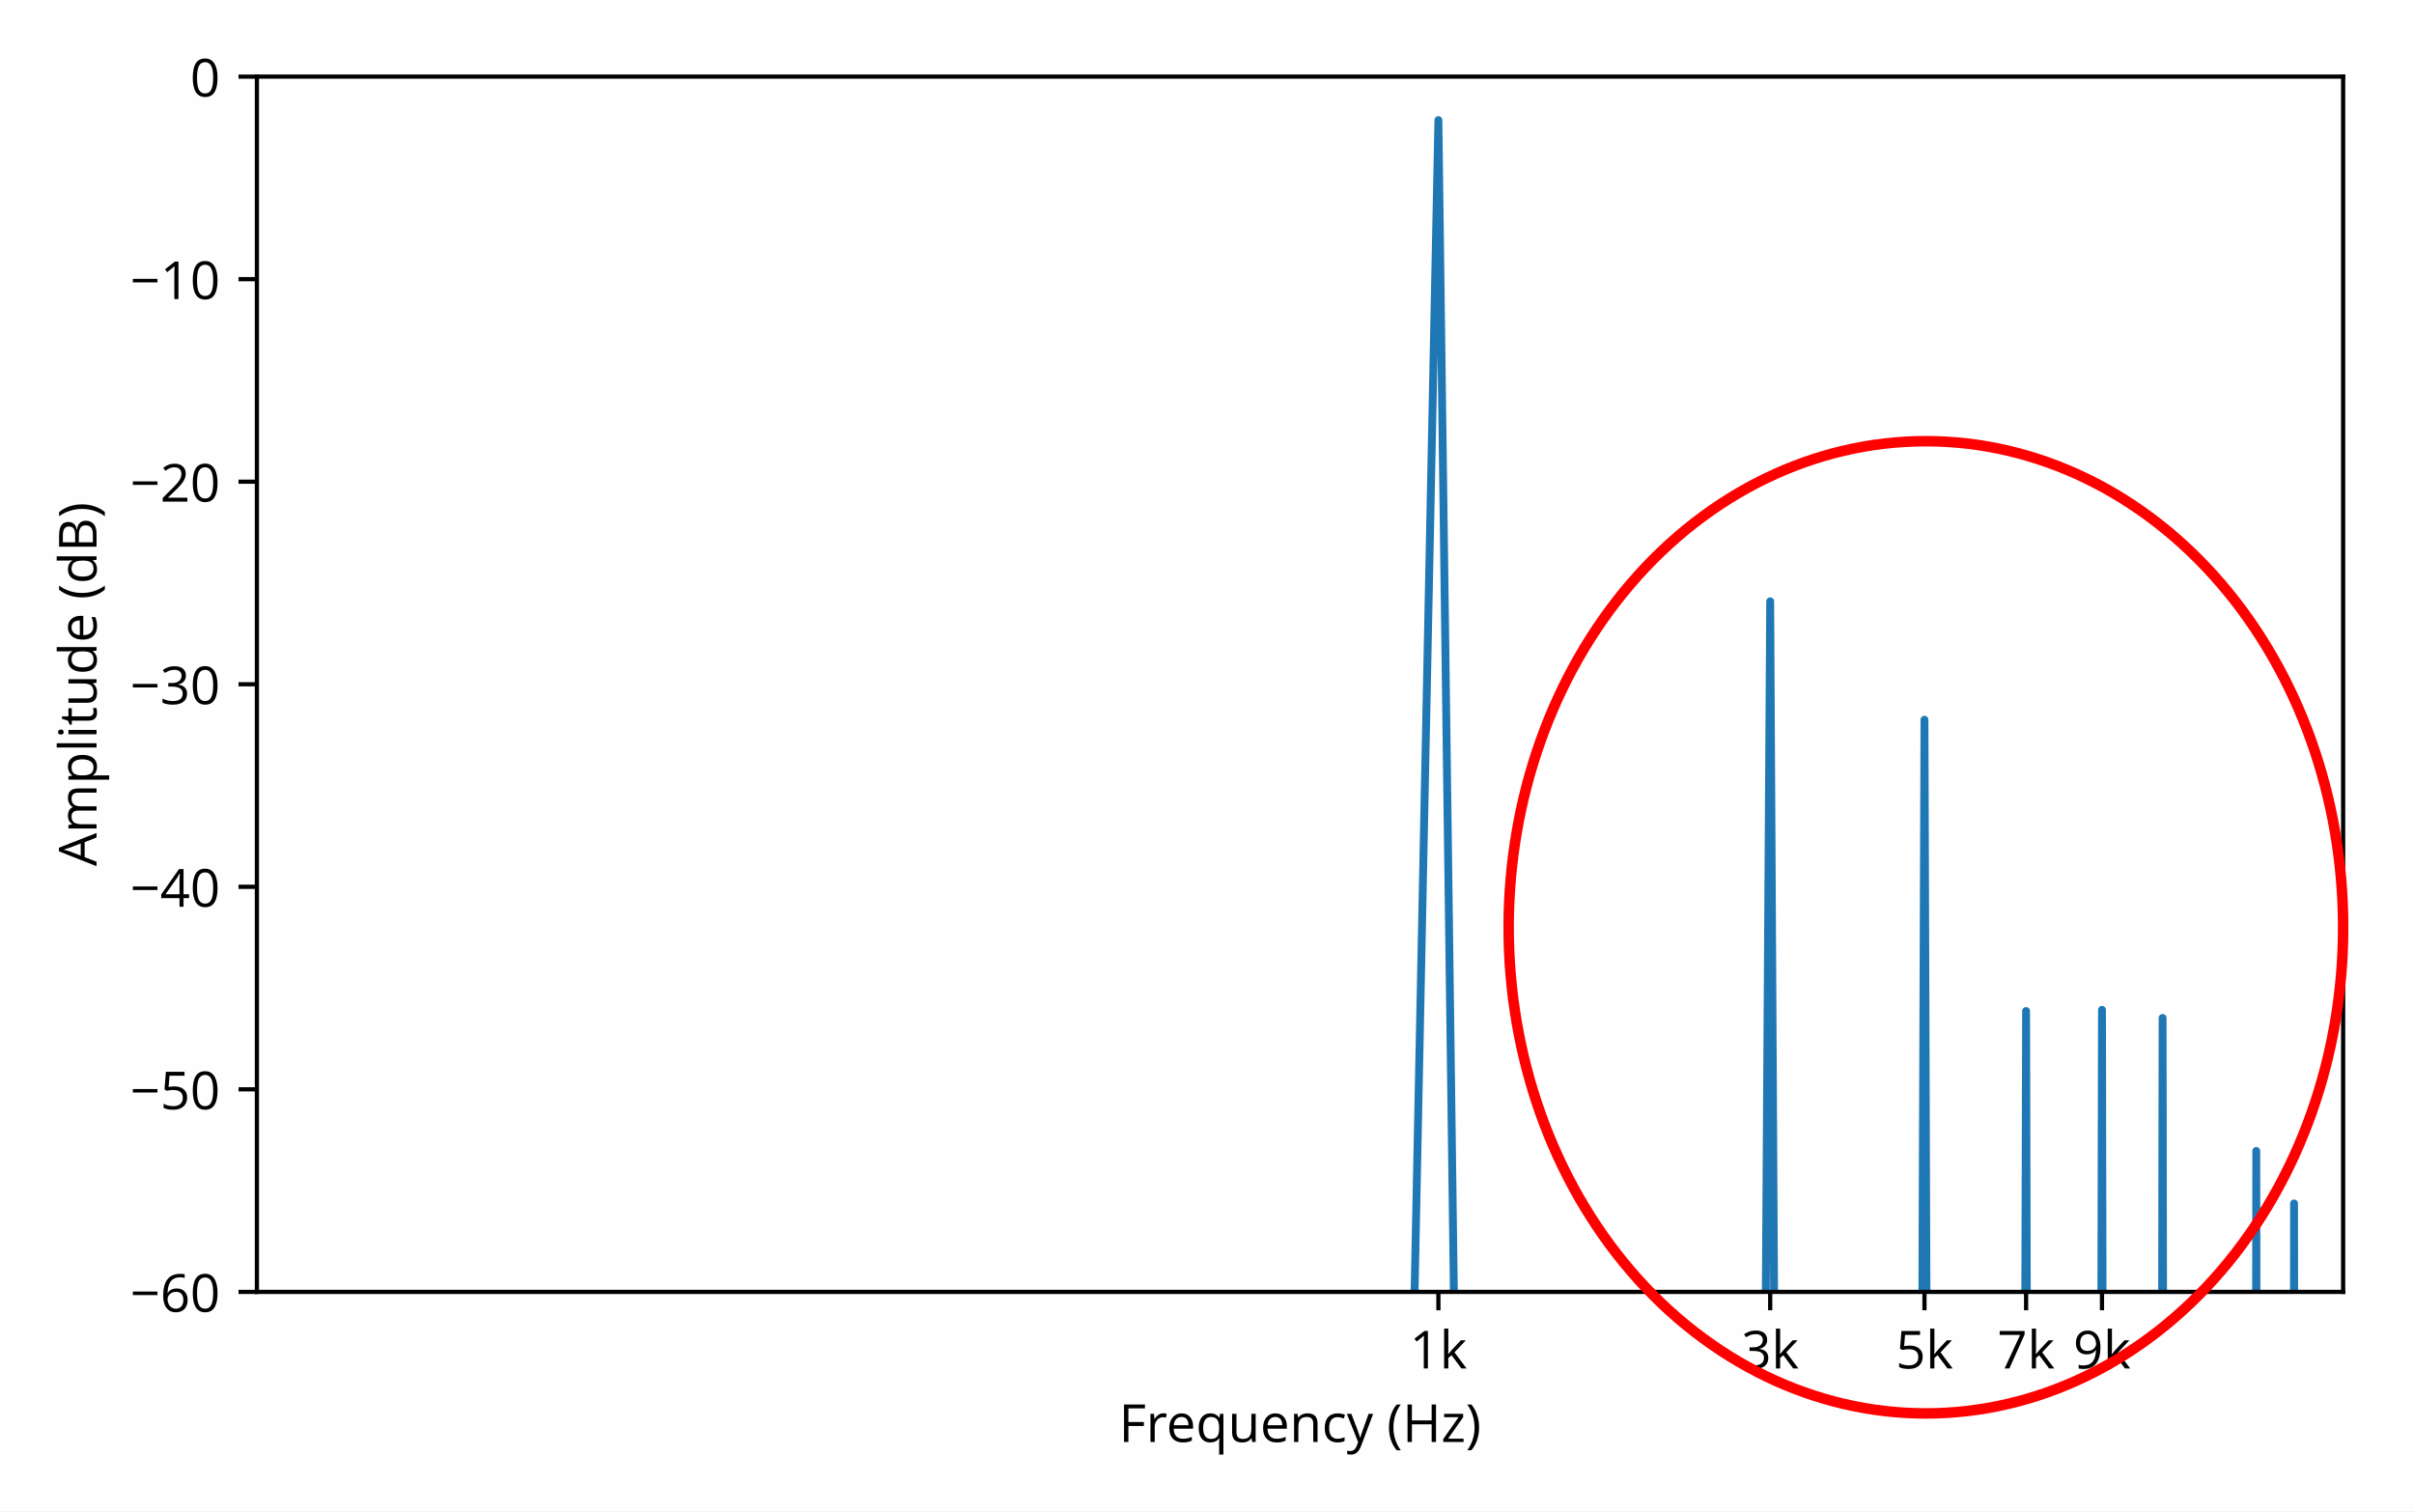
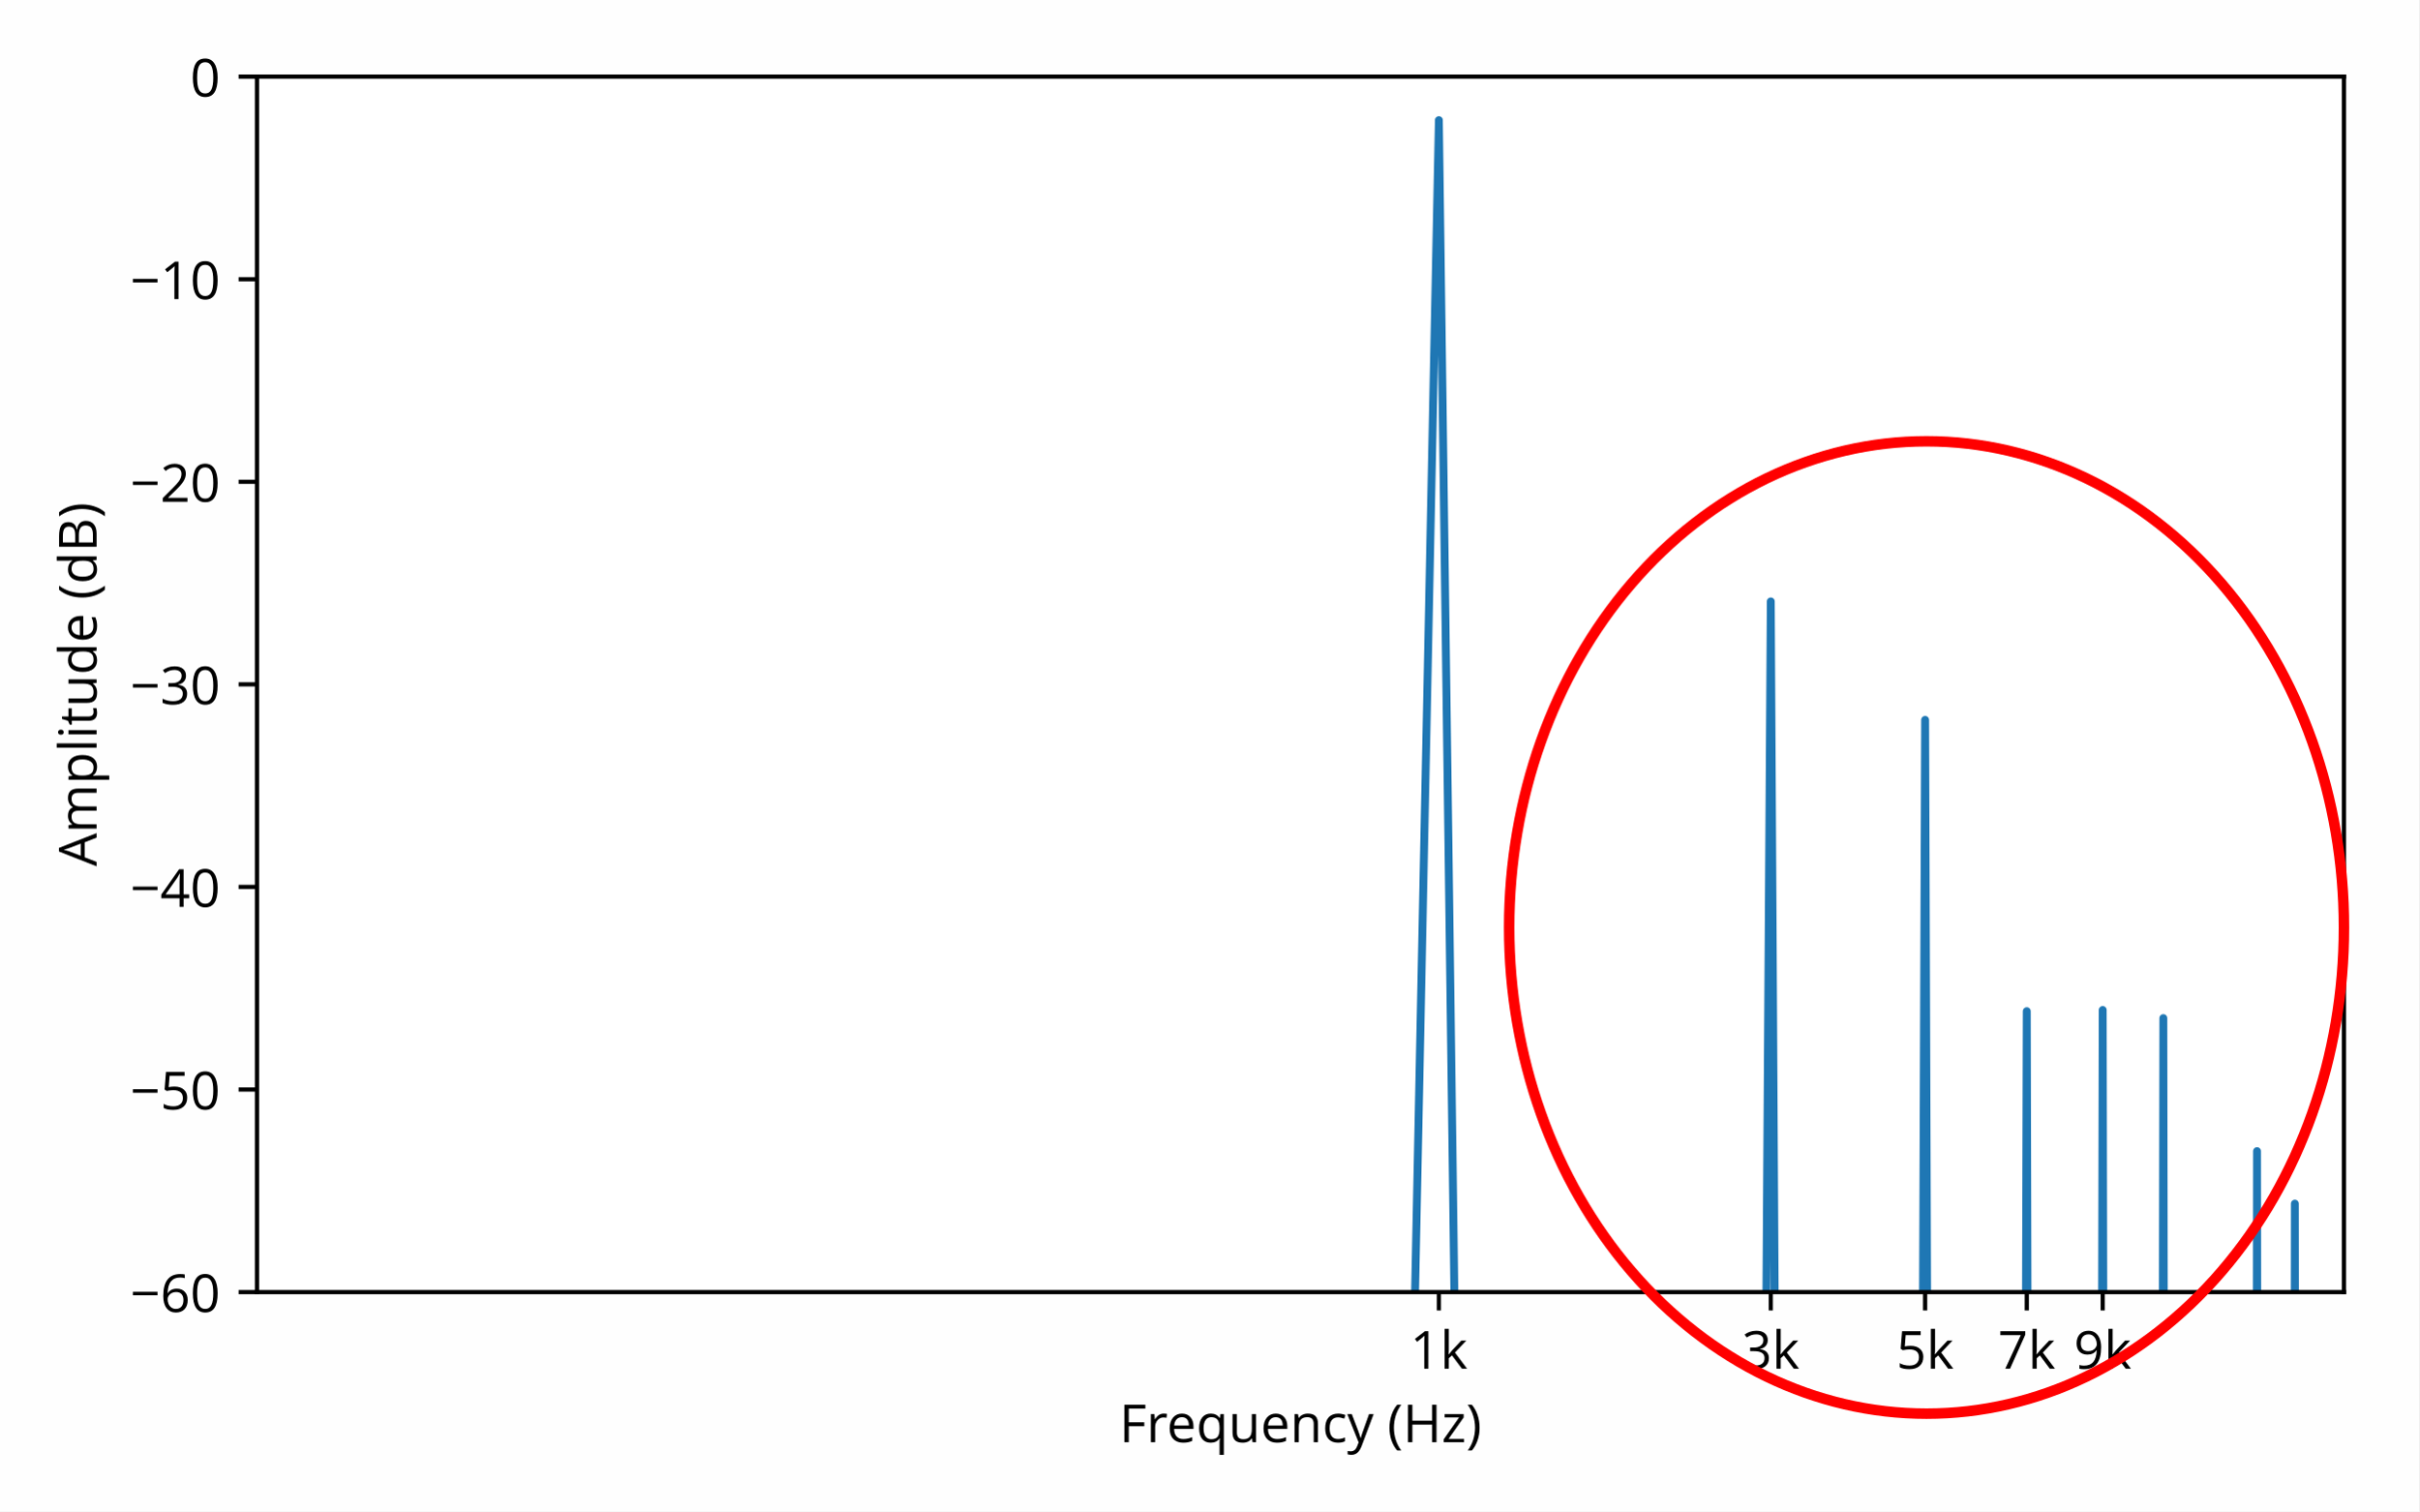
- <svg xmlns="http://www.w3.org/2000/svg" xmlns:xlink="http://www.w3.org/1999/xlink" height="288pt" version="1.1" viewBox="0 0 460 288" width="460pt">
+ <svg xmlns="http://www.w3.org/2000/svg" xmlns:xlink="http://www.w3.org/1999/xlink" height="288pt" version="1.1" viewBox="0 0 460.8 288" width="460.8pt">
  <defs>
    <style type="text/css">
*{stroke-linecap:butt;stroke-linejoin:round;}
  </style>
  </defs>
  <g id="figure_1">
    <g id="patch_1">
      <path d="M 0 288  L 460.8 288  L 460.8 0  L 0 0  z " style="fill:#fefefe;" />
    </g>
    <g id="axes_1">
      <g id="patch_2">
        <path d="M 48.953 246.197  L 446.5 246.197  L 446.5 14.599  L 48.953 14.599  z " style="fill:#ffffff;" />
      </g>
      <g id="matplotlib.axis_1">
        <g id="xtick_1">
          <g id="line2d_1">
            <defs>
              <path d="M 0 0  L 0 3.5  " id="mc229bd63a7" style="stroke:#000000;stroke-width:0.8;" />
            </defs>
            <g>
              <use style="stroke:#000000;stroke-width:0.8;" x="274.093" xlink:href="#mc229bd63a7" y="246.197" />
            </g>
          </g>
          <g id="text_1">
            <text style="font-family:Open Sans;font-size:10px;font-style:normal;font-weight:normal;text-anchor:middle;" transform="rotate(-0, 274.0932, 260.7953)" x="274.093" y="260.795">1k</text>
          </g>
        </g>
        <g id="xtick_2">
          <g id="line2d_2">
            <g>
              <use style="stroke:#000000;stroke-width:0.8;" x="337.319" xlink:href="#mc229bd63a7" y="246.197" />
            </g>
          </g>
          <g id="text_2">
            <text style="font-family:Open Sans;font-size:10px;font-style:normal;font-weight:normal;text-anchor:middle;" transform="rotate(-0, 337.3192, 260.7953)" x="337.319" y="260.795">3k</text>
          </g>
        </g>
        <g id="xtick_3">
          <g id="line2d_3">
            <g>
              <use style="stroke:#000000;stroke-width:0.8;" x="366.718" xlink:href="#mc229bd63a7" y="246.197" />
            </g>
          </g>
          <g id="text_3">
            <text style="font-family:Open Sans;font-size:10px;font-style:normal;font-weight:normal;text-anchor:middle;" transform="rotate(-0, 366.7176, 260.7953)" x="366.718" y="260.795">5k</text>
          </g>
        </g>
        <g id="xtick_4">
          <g id="line2d_4">
            <g>
              <use style="stroke:#000000;stroke-width:0.8;" x="386.082" xlink:href="#mc229bd63a7" y="246.197" />
            </g>
          </g>
          <g id="text_4">
            <text style="font-family:Open Sans;font-size:10px;font-style:normal;font-weight:normal;text-anchor:middle;" transform="rotate(-0, 386.0819, 260.7953)" x="386.082" y="260.795">7k</text>
          </g>
        </g>
        <g id="xtick_5">
          <g id="line2d_5">
            <g>
              <use style="stroke:#000000;stroke-width:0.8;" x="400.545" xlink:href="#mc229bd63a7" y="246.197" />
            </g>
          </g>
          <g id="text_5">
            <text style="font-family:Open Sans;font-size:10px;font-style:normal;font-weight:normal;text-anchor:middle;" transform="rotate(-0, 400.5452, 260.7953)" x="400.545" y="260.795">9k</text>
          </g>
        </g>
        <g id="text_6">
          <text style="font-family:Open Sans;font-size:10px;font-style:normal;font-weight:normal;text-anchor:middle;" transform="rotate(-0, 247.7266, 274.7969)" x="247.727" y="274.797">Frequency (Hz)</text>
        </g>
      </g>
      <g id="matplotlib.axis_2">
        <g id="ytick_1">
          <g id="line2d_6">
            <defs>
              <path d="M 0 0  L -3.5 0  " id="m1780ff2f10" style="stroke:#000000;stroke-width:0.8;" />
            </defs>
            <g>
              <use style="stroke:#000000;stroke-width:0.8;" x="48.953" xlink:href="#m1780ff2f10" y="246.197" />
            </g>
          </g>
          <g id="text_7">
            <text style="font-family:Open Sans;font-size:10px;font-style:normal;font-weight:normal;text-anchor:end;" transform="rotate(-0, 41.95312, 249.9961)" x="41.953" y="249.996">−60</text>
          </g>
        </g>
        <g id="ytick_2">
          <g id="line2d_7">
            <g>
              <use style="stroke:#000000;stroke-width:0.8;" x="48.953" xlink:href="#m1780ff2f10" y="207.597" />
            </g>
          </g>
          <g id="text_8">
            <text style="font-family:Open Sans;font-size:10px;font-style:normal;font-weight:normal;text-anchor:end;" transform="rotate(-0, 41.95312, 211.3965)" x="41.953" y="211.396">−50</text>
          </g>
        </g>
        <g id="ytick_3">
          <g id="line2d_8">
            <g>
              <use style="stroke:#000000;stroke-width:0.8;" x="48.953" xlink:href="#m1780ff2f10" y="168.998" />
            </g>
          </g>
          <g id="text_9">
            <text style="font-family:Open Sans;font-size:10px;font-style:normal;font-weight:normal;text-anchor:end;" transform="rotate(-0, 41.95312, 172.7969)" x="41.953" y="172.797">−40</text>
          </g>
        </g>
        <g id="ytick_4">
          <g id="line2d_9">
            <g>
              <use style="stroke:#000000;stroke-width:0.8;" x="48.953" xlink:href="#m1780ff2f10" y="130.398" />
            </g>
          </g>
          <g id="text_10">
            <text style="font-family:Open Sans;font-size:10px;font-style:normal;font-weight:normal;text-anchor:end;" transform="rotate(-0, 41.95312, 134.1973)" x="41.953" y="134.197">−30</text>
          </g>
        </g>
        <g id="ytick_5">
          <g id="line2d_10">
            <g>
              <use style="stroke:#000000;stroke-width:0.8;" x="48.953" xlink:href="#m1780ff2f10" y="91.798" />
            </g>
          </g>
          <g id="text_11">
            <text style="font-family:Open Sans;font-size:10px;font-style:normal;font-weight:normal;text-anchor:end;" transform="rotate(-0, 41.95312, 95.59766)" x="41.953" y="95.598">−20</text>
          </g>
        </g>
        <g id="ytick_6">
          <g id="line2d_11">
            <g>
              <use style="stroke:#000000;stroke-width:0.8;" x="48.953" xlink:href="#m1780ff2f10" y="53.199" />
            </g>
          </g>
          <g id="text_12">
            <text style="font-family:Open Sans;font-size:10px;font-style:normal;font-weight:normal;text-anchor:end;" transform="rotate(-0, 41.95312, 56.99805)" x="41.953" y="56.998">−10</text>
          </g>
        </g>
        <g id="ytick_7">
          <g id="line2d_12">
            <g>
              <use style="stroke:#000000;stroke-width:0.8;" x="48.953" xlink:href="#m1780ff2f10" y="14.599" />
            </g>
          </g>
          <g id="text_13">
            <text style="font-family:Open Sans;font-size:10px;font-style:normal;font-weight:normal;text-anchor:end;" transform="rotate(-0, 41.95312, 18.39844)" x="41.953" y="18.398">0</text>
          </g>
        </g>
        <g id="text_14">
          <text style="font-family:Open Sans;font-size:10px;font-style:normal;font-weight:normal;text-anchor:middle;" transform="rotate(-90, 18.39844, 130.398)" x="18.398" y="130.398">Amplitude (dB)</text>
        </g>
      </g>
      <g id="line2d_13">
-         <path clip-path="url(#pe07b63c27c)" d="M 268.686 289  L 274.093 22.889  L 277.604 289  M 336.213 289  L 337.319 114.591  L 338.3 289  M 366.163 289  L 366.718 137.163  L 367.246 289  M 385.812 289  L 386.082 192.667  L 386.328 289  M 400.336 289  L 400.545 192.443  L 400.745 289  M 411.93 289  L 412.094 193.99  L 412.255 289  M 421.681 289  L 421.708 272.658  L 421.734 289  M 429.851 289  L 429.944 219.335  L 430.036 289  M 437.077 289  L 437.147 229.342  L 437.216 289  M 443.545 289  L 443.548 286.367  L 443.551 289  M 449.259 289  L 449.308 238.572  L 449.356 289  M 454.52 289  L 454.543 261.432  L 454.568 289  M 459.33 289  L 459.342 274.506  L 459.353 289  " style="fill:none;stroke:#1f77b4;stroke-linecap:square;stroke-width:1.5;" />
+         <path clip-path="url(#pea1e59b3b3)" d="M 268.686 289  L 274.093 22.889  L 277.604 289  M 336.213 289  L 337.319 114.591  L 338.3 289  M 366.163 289  L 366.718 137.163  L 367.246 289  M 385.812 289  L 386.082 192.667  L 386.328 289  M 400.336 289  L 400.545 192.443  L 400.745 289  M 411.93 289  L 412.094 193.99  L 412.255 289  M 421.681 289  L 421.708 272.658  L 421.734 289  M 429.851 289  L 429.944 219.335  L 430.036 289  M 437.077 289  L 437.147 229.342  L 437.216 289  M 443.545 289  L 443.548 286.367  L 443.551 289  M 449.259 289  L 449.308 238.572  L 449.356 289  M 454.52 289  L 454.543 261.432  L 454.568 289  M 459.33 289  L 459.342 274.506  L 459.353 289  " style="fill:none;stroke:#1f77b4;stroke-linecap:square;stroke-width:1.5;" />
      </g>
      <g id="patch_3">
        <path d="M 48.953 246.197  L 48.953 14.599  " style="fill:none;stroke:#000000;stroke-linecap:square;stroke-linejoin:miter;stroke-width:0.8;" />
      </g>
      <g id="patch_4">
        <path d="M 446.5 246.197  L 446.5 14.599  " style="fill:none;stroke:#000000;stroke-linecap:square;stroke-linejoin:miter;stroke-width:0.8;" />
      </g>
      <g id="patch_5">
        <path d="M 48.953 246.197  L 446.5 246.197  " style="fill:none;stroke:#000000;stroke-linecap:square;stroke-linejoin:miter;stroke-width:0.8;" />
      </g>
      <g id="patch_6">
        <path d="M 48.953 14.599  L 446.5 14.599  " style="fill:none;stroke:#000000;stroke-linecap:square;stroke-linejoin:miter;stroke-width:0.8;" />
      </g>
    </g>
    <g id="patch_7">
      <path d="M 366.991 269.357  C 388.077 269.357 408.302 259.596 423.212 242.223  C 438.122 224.851 446.5 201.286 446.5 176.718  C 446.5 152.149 438.122 128.584 423.212 111.212  C 408.302 93.84 388.077 84.079 366.991 84.079  C 345.904 84.079 325.679 93.84 310.769 111.212  C 295.859 128.584 287.481 152.149 287.481 176.718  C 287.481 201.286 295.859 224.851 310.769 242.223  C 325.679 259.596 345.904 269.357 366.991 269.357  z " style="fill:none;stroke:#ff0000;stroke-linejoin:miter;stroke-width:2;" />
    </g>
  </g>
  <defs>
-     <clipPath id="pe07b63c27c">
+     <clipPath id="pea1e59b3b3">
      <rect height="231.598" width="397.547" x="48.953" y="14.599" />
    </clipPath>
  </defs>
</svg>
